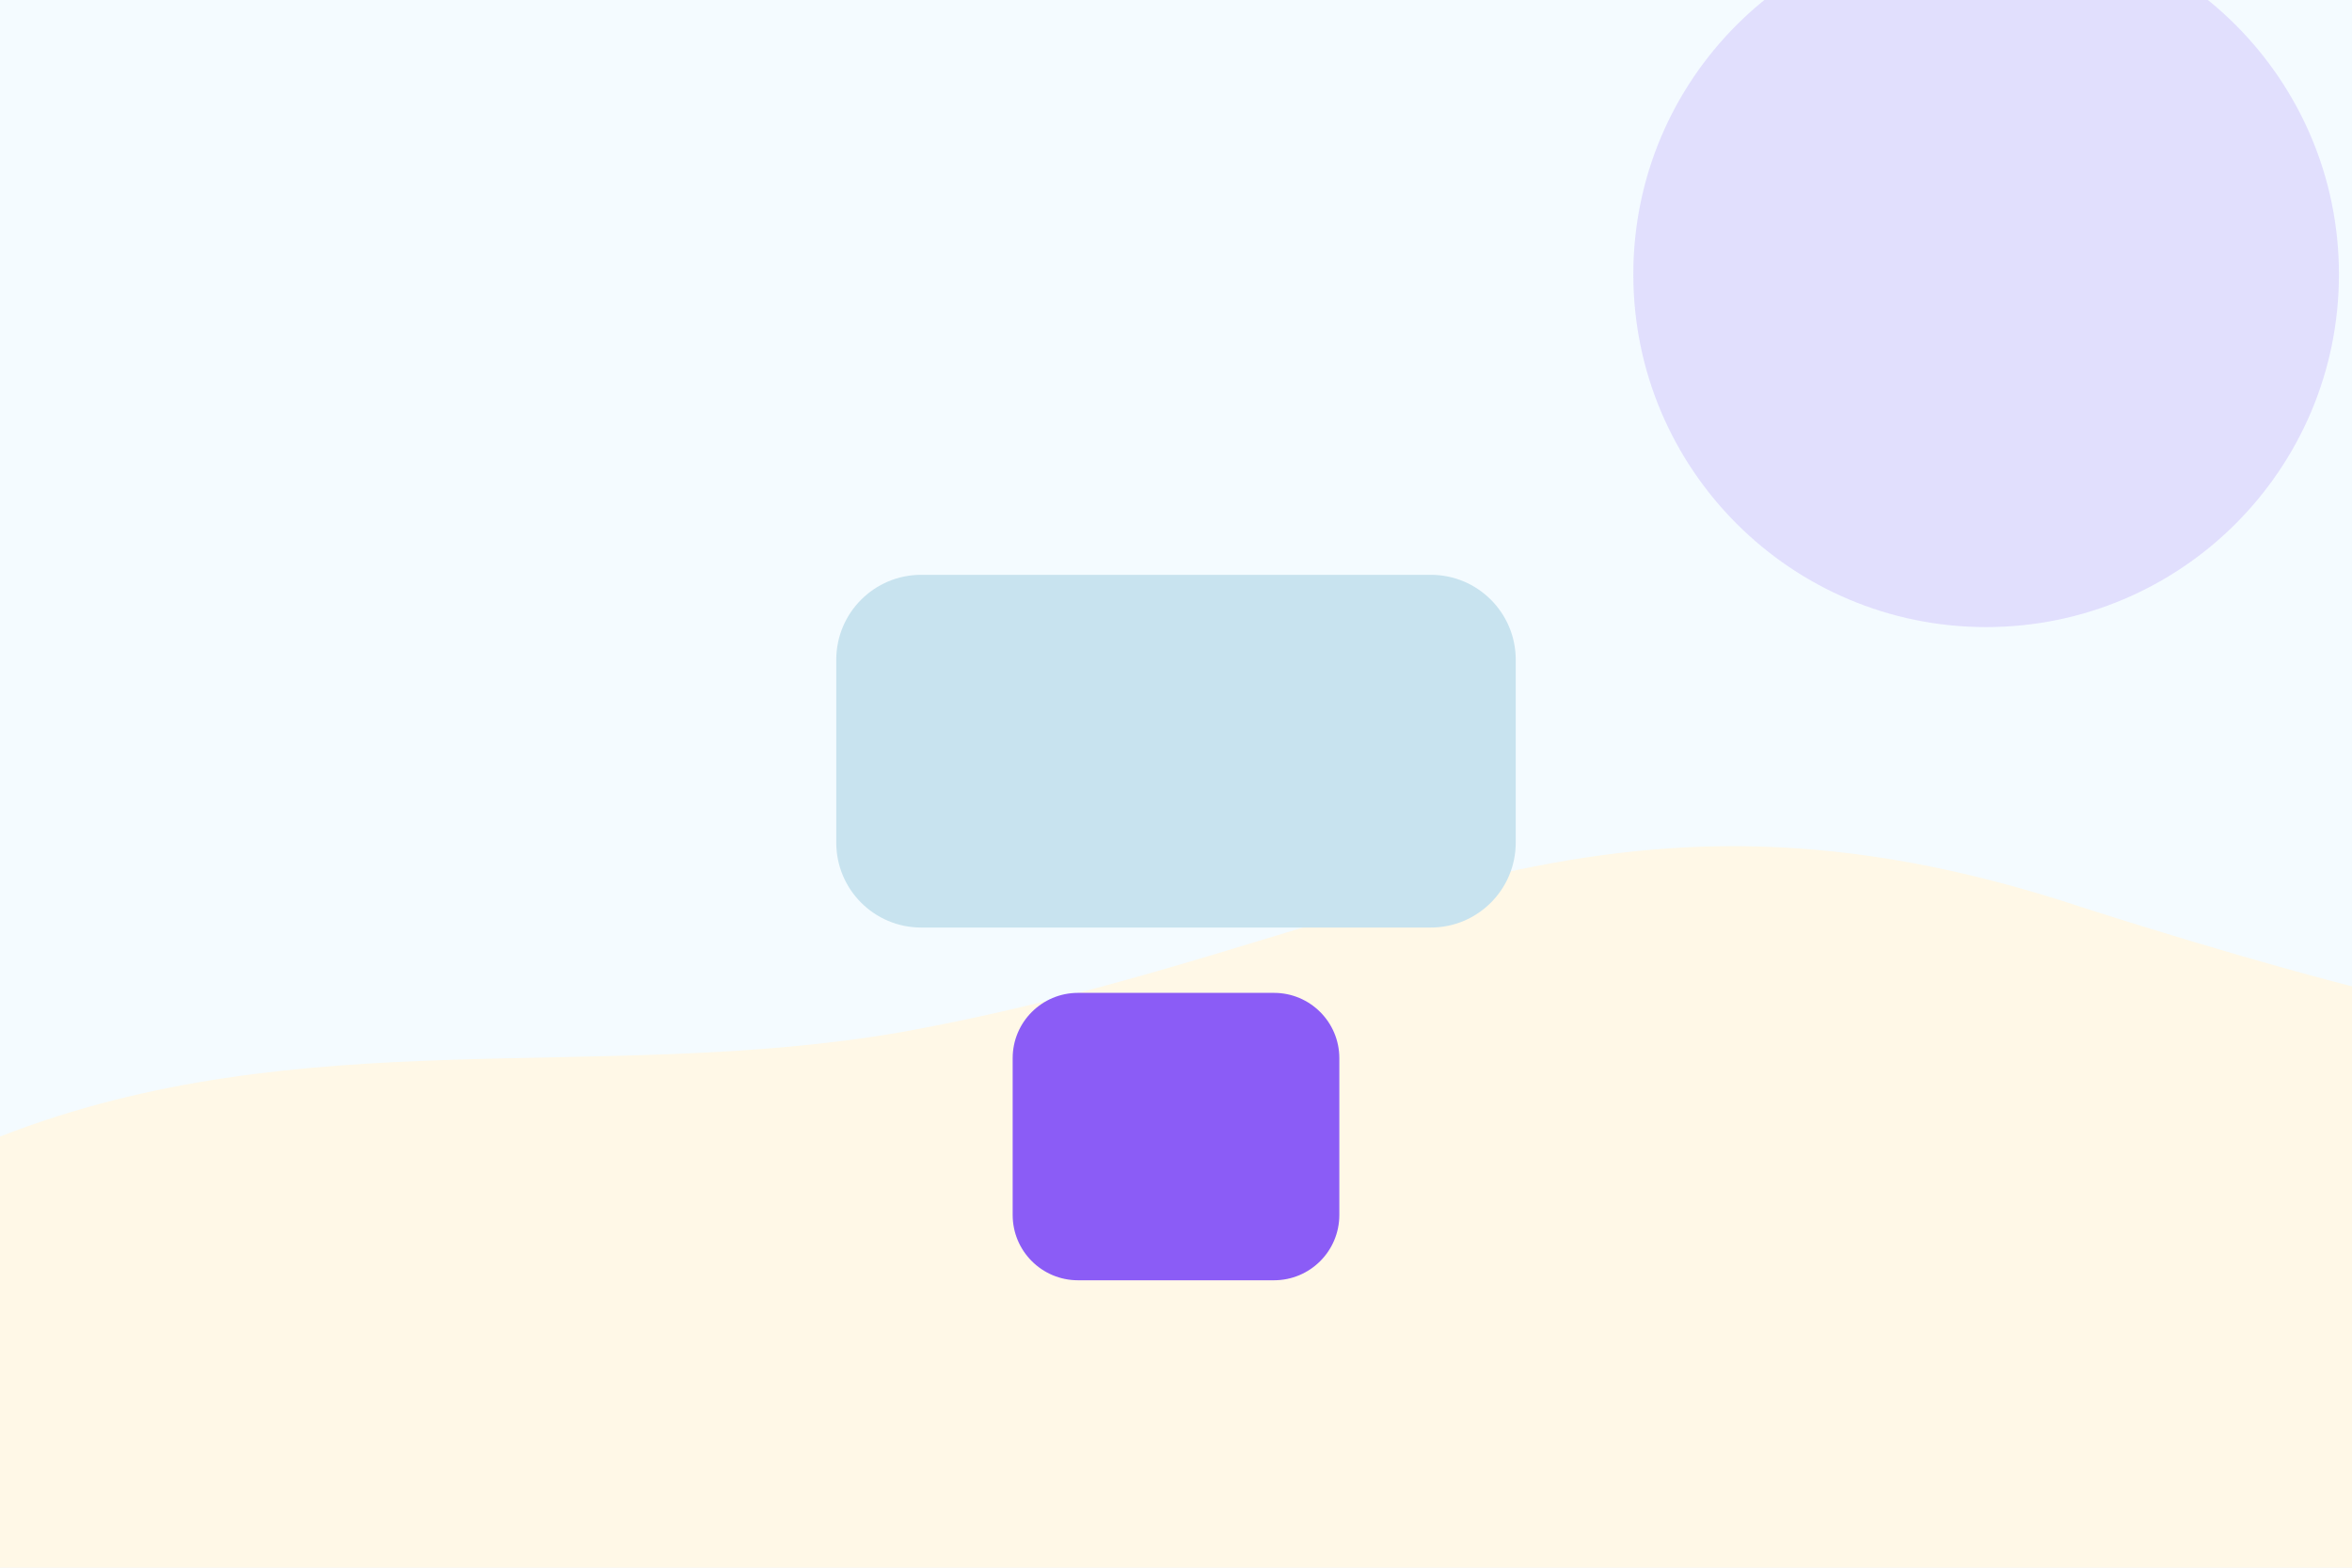
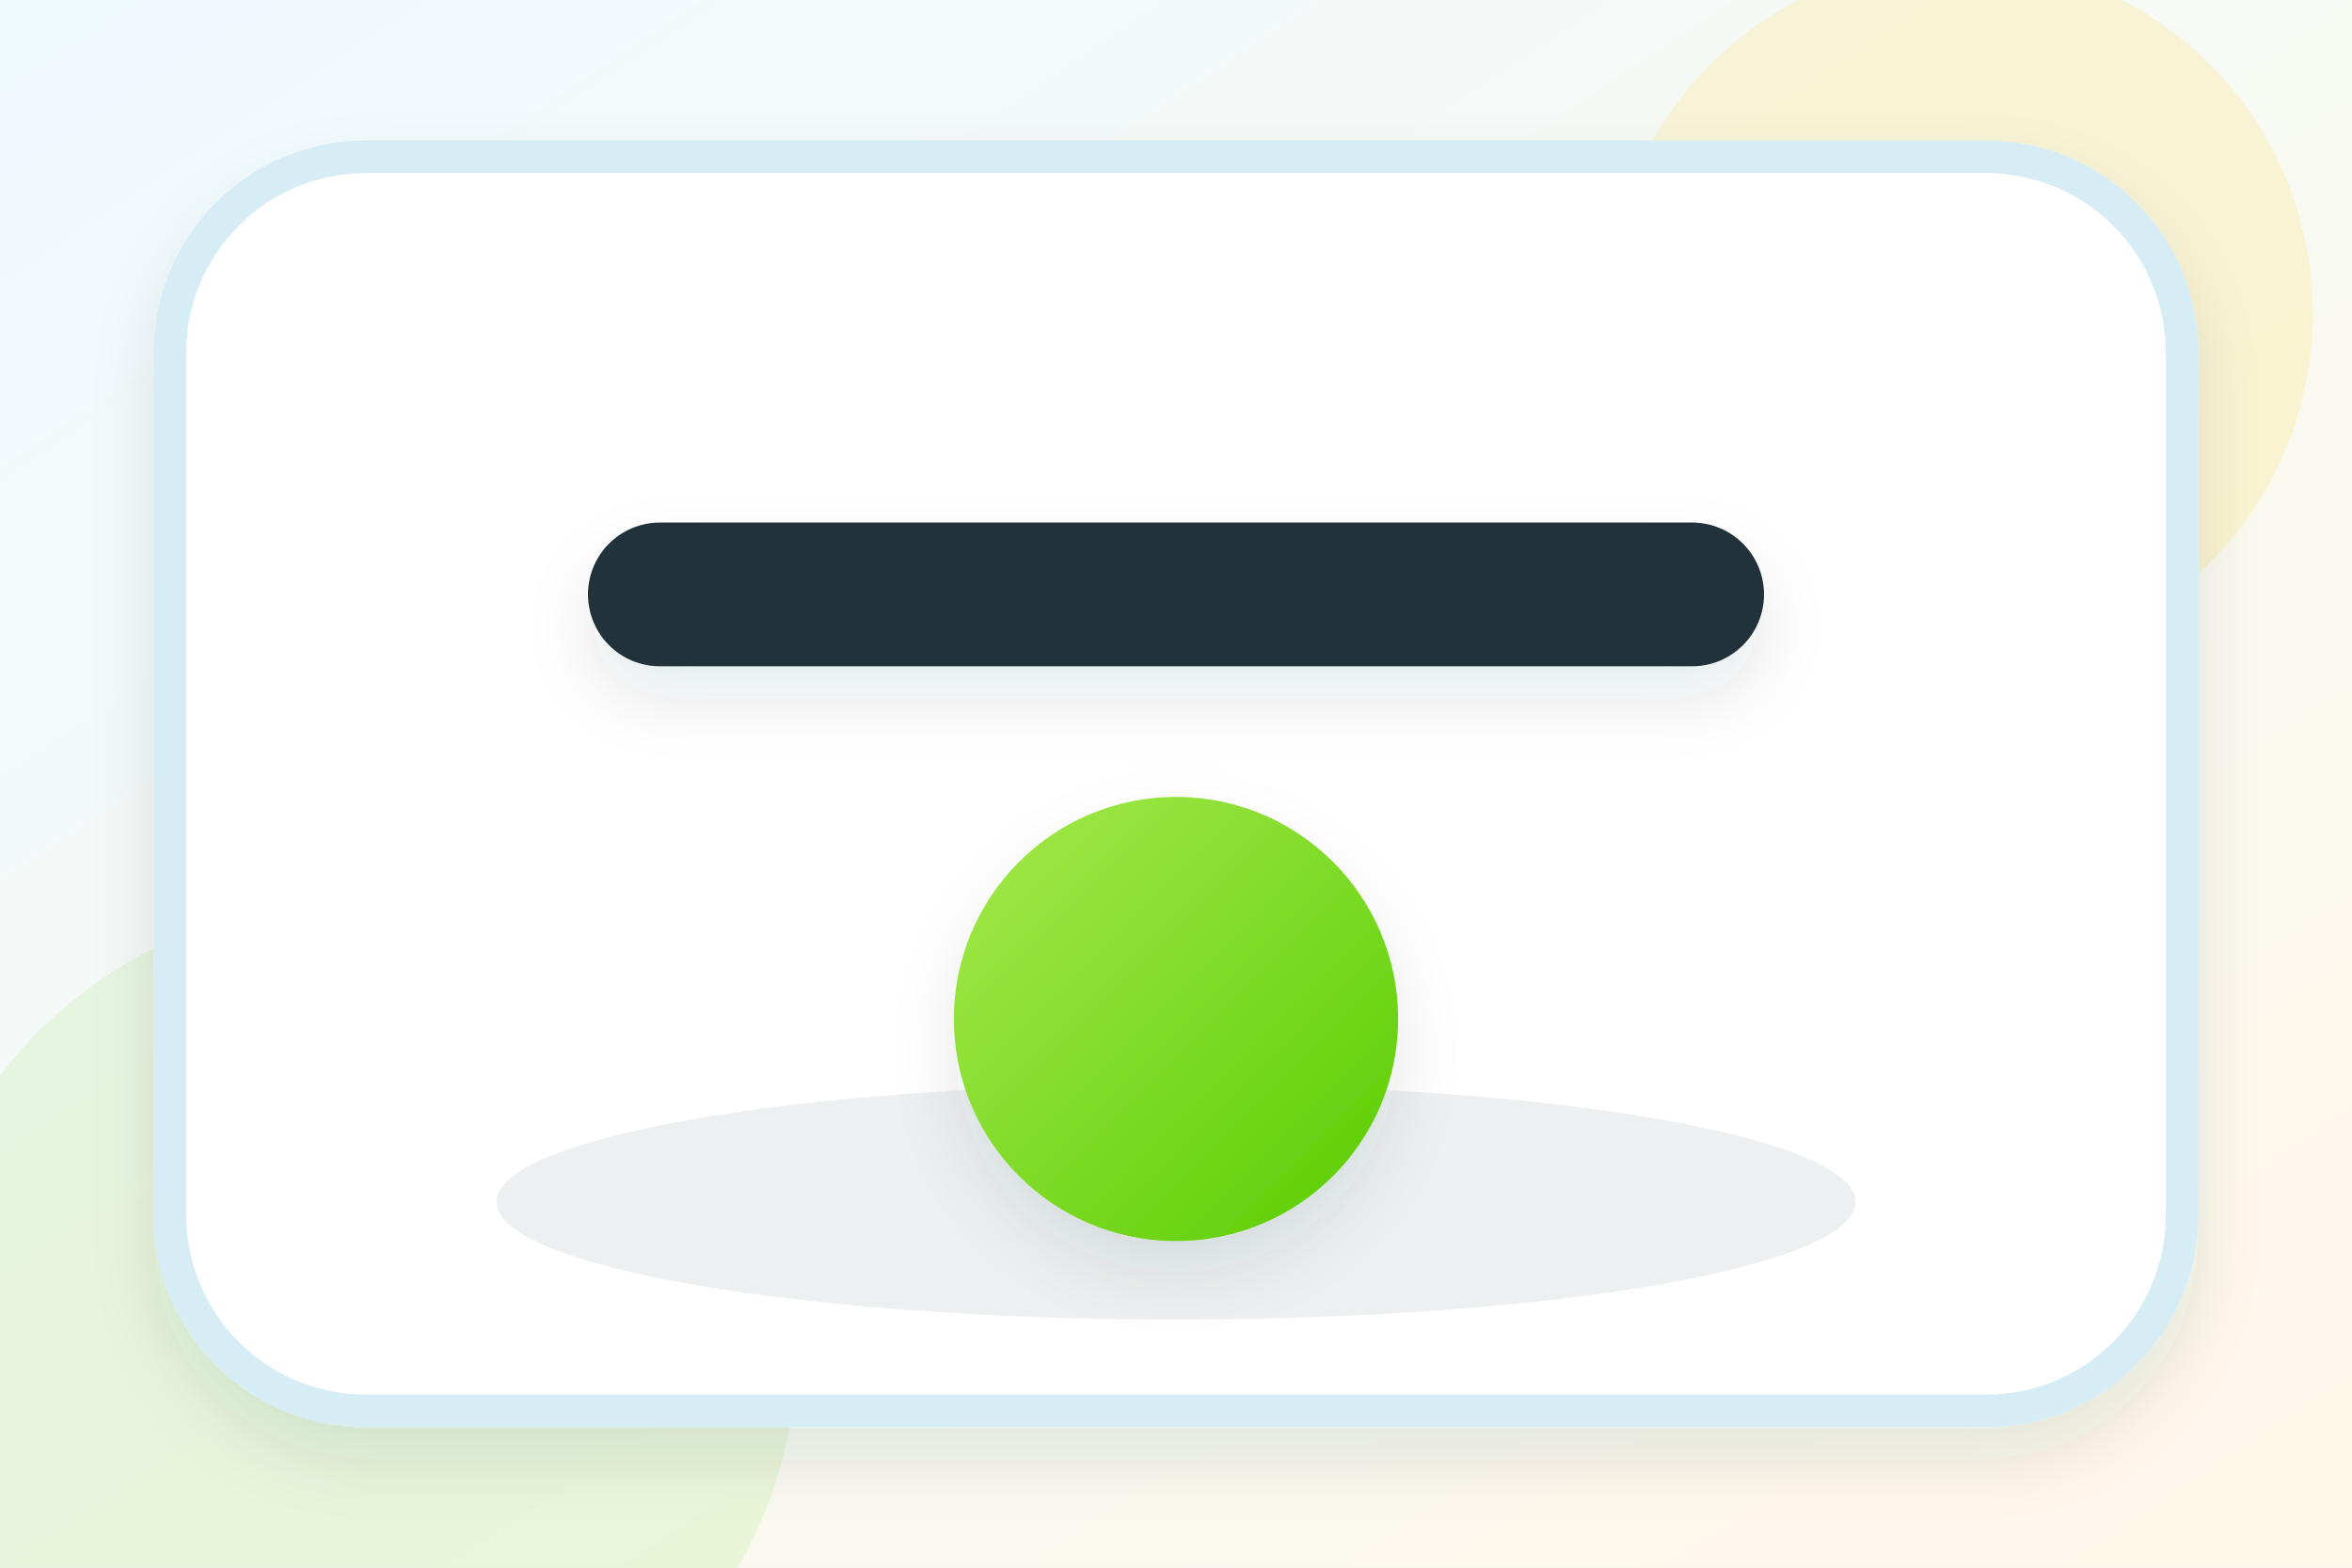
<svg xmlns="http://www.w3.org/2000/svg" viewBox="0 0 360 240" role="img" aria-labelledby="title desc">
-   <rect width="360" height="240" rx="0" fill="#f4fbff" />
-   <circle cx="304" cy="42" r="54" fill="#8b5cf6" opacity="0.18" />
-   <path d="M0 174c46-18 92-8 138-16 72-13 106-44 181-19 25 8 41 12 41 12v89H0z" fill="#fff8e7" />
-   <rect x="128" y="88" width="104" height="54" rx="13" fill="#c8e3ef" />
-   <rect x="155" y="152" width="50" height="44" rx="10" fill="#8b5cf6" />
+   <defs>
+     <linearGradient id="w-bg" x1="0" y1="0" x2="1" y2="1">
+       <stop offset="0" stop-color="#effaff" />
+       <stop offset="1" stop-color="#fff8e8" />
+     </linearGradient>
+     <linearGradient id="w-blue" x1="0" y1="0" x2="1" y2="1">
+       <stop offset="0" stop-color="#6bd3ff" />
+       <stop offset="1" stop-color="#1cb0f6" />
+     </linearGradient>
+     <linearGradient id="w-green" x1="0" y1="0" x2="1" y2="1">
+       <stop offset="0" stop-color="#a7ea4e" />
+       <stop offset="1" stop-color="#58cc02" />
+     </linearGradient>
+     <linearGradient id="w-gold" x1="0" y1="0" x2="1" y2="1">
+       <stop offset="0" stop-color="#ffe37a" />
+       <stop offset="1" stop-color="#ffc800" />
+     </linearGradient>
+     <filter id="w-shadow" x="-20%" y="-20%" width="140%" height="150%">
+       <feDropShadow dx="0" dy="10" stdDeviation="10" flood-color="#24313a" flood-opacity="0.16" />
+     </filter>
+     <filter id="w-soft" x="-20%" y="-20%" width="140%" height="140%">
+       <feDropShadow dx="0" dy="5" stdDeviation="5" flood-color="#24313a" flood-opacity="0.10" />
+     </filter>
+   </defs>
+   <rect width="360" height="240" fill="url(#w-bg)" />
+   <circle cx="300" cy="48" r="54" fill="#ffc800" opacity="0.13" />
+   <circle cx="54" cy="206" r="68" fill="#58cc02" opacity="0.10" />
+   <rect x="26" y="24" width="308" height="192" rx="30" fill="#fff" stroke="#d7edf5" stroke-width="5" filter="url(#w-soft)" />
+   <ellipse cx="180" cy="184" rx="104" ry="18" fill="#24313a" opacity="0.08" />
+   <g transform="translate(180 122)" filter="url(#w-soft)">
+     <rect x="-90" y="-42" width="180" height="22" rx="11" fill="#24313a" />
+     <circle cx="0" cy="34" r="34" fill="url(#w-green)" />
+   </g>
</svg>
